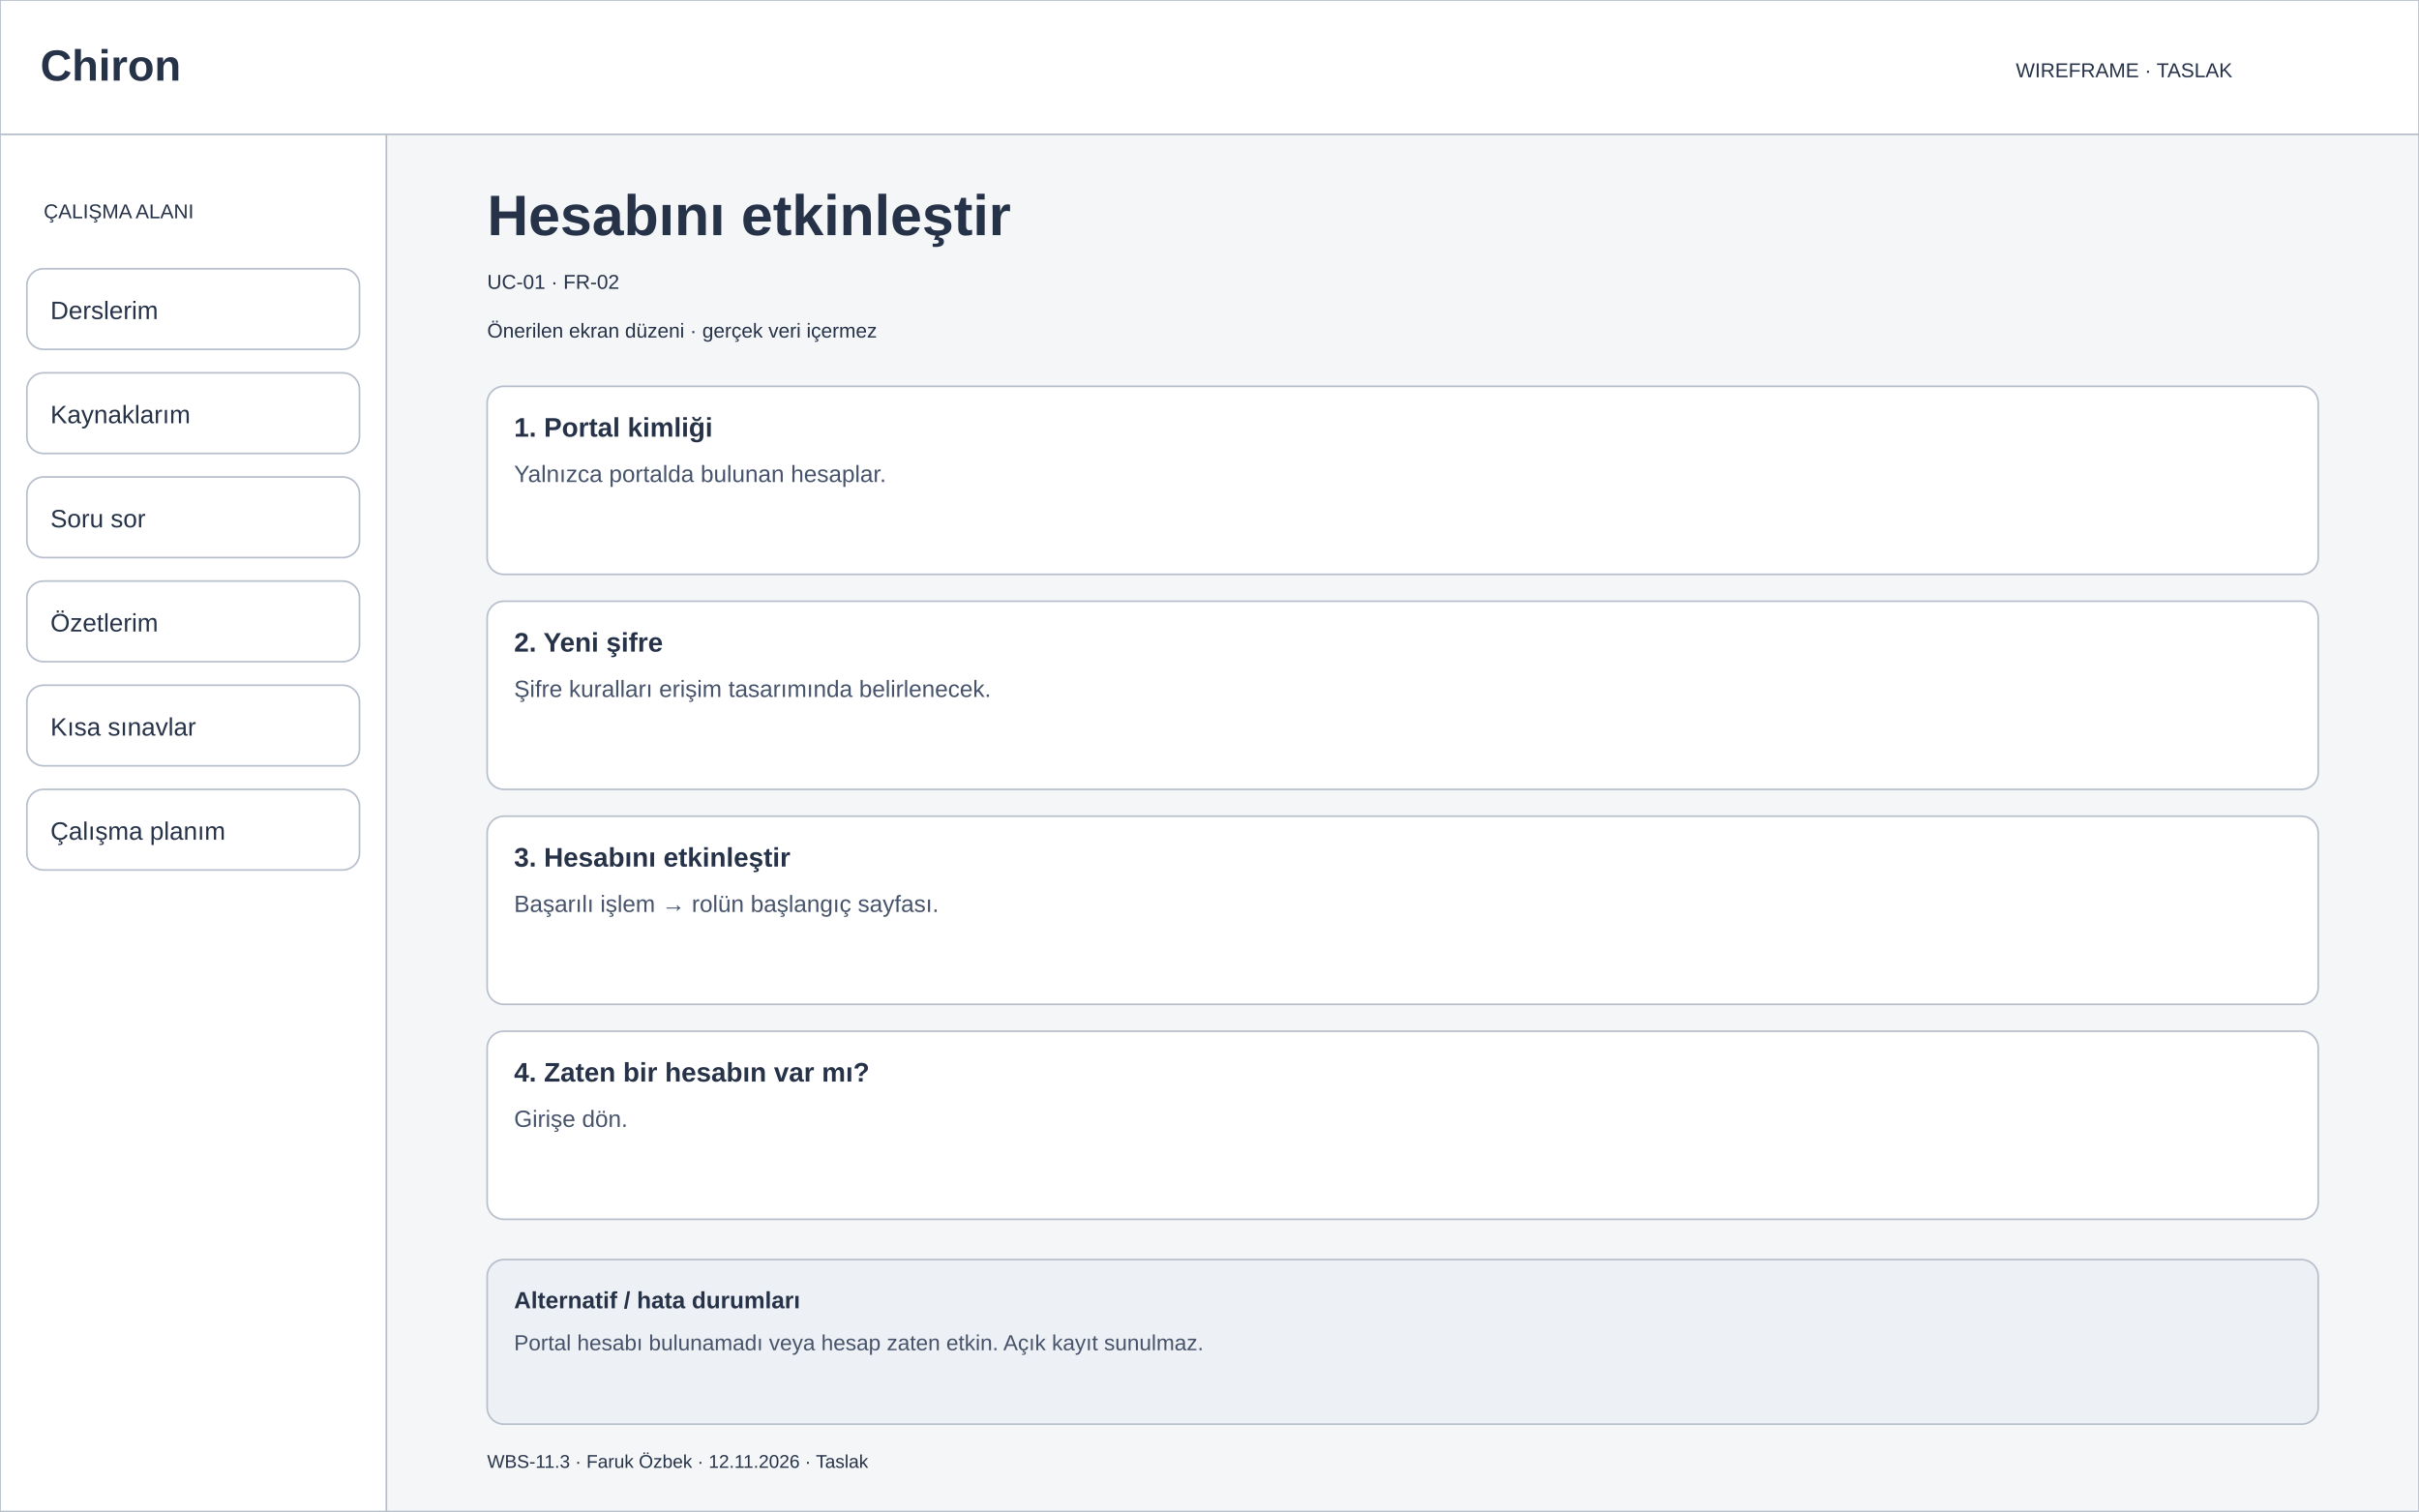
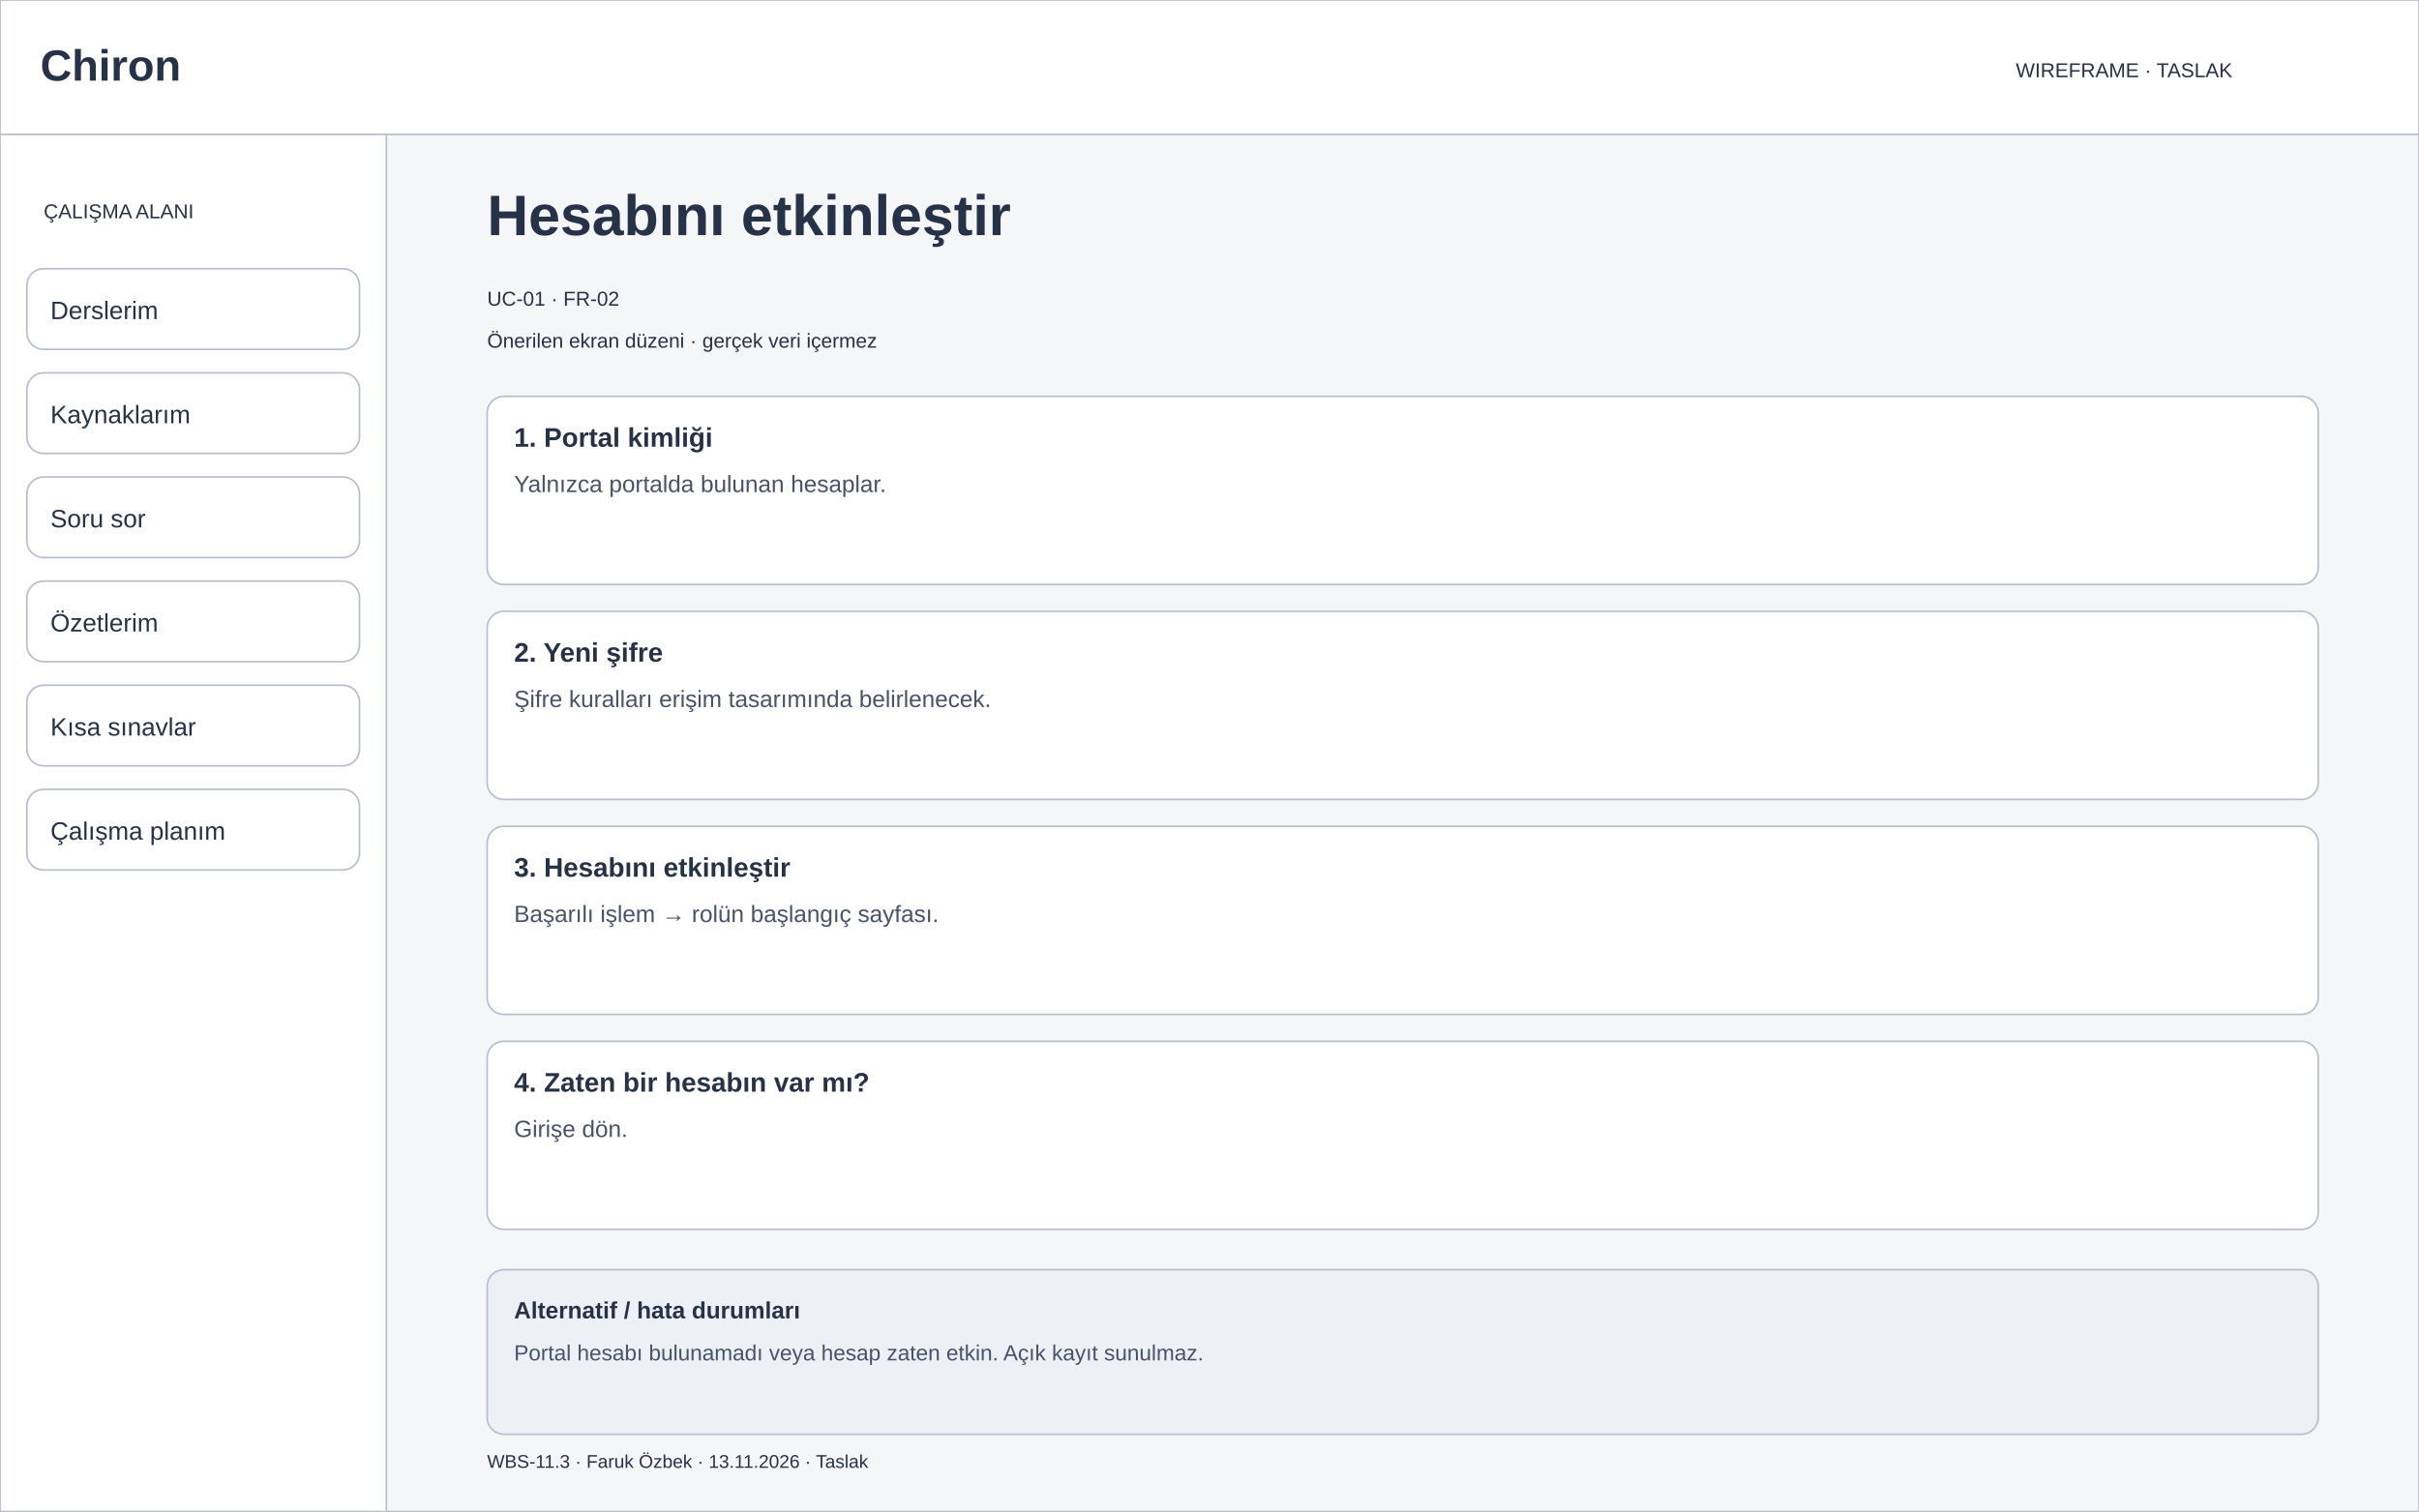
<svg xmlns="http://www.w3.org/2000/svg" width="1440" height="900" viewBox="0 0 1440 900" role="img" aria-labelledby="title desc">
  <rect x="0" y="0" width="1440" height="900" rx="0" fill="#f5f6f8" stroke="#b7bfcc" />
  <rect x="0" y="0" width="1440" height="80" rx="0" fill="#fff" stroke="#b7bfcc" />
  <text x="24" y="48" font-family="Arial, sans-serif" font-size="26" fill="#263248" font-weight="700">Chiron</text>
  <text x="1200" y="46" font-family="Arial, sans-serif" font-size="12" fill="#263248" font-weight="400">WIREFRAME · TASLAK</text>
  <rect x="0" y="80" width="230" height="820" rx="0" fill="#fff" stroke="#b7bfcc" />
  <text x="26" y="130" font-family="Arial, sans-serif" font-size="12" fill="#263248" font-weight="400">ÇALIŞMA ALANI</text>
  <a href="index.html#courses" target="_top">
    <rect x="16" y="160" width="198" height="48" rx="10" fill="#fff" stroke="#b7bfcc" />
    <text x="30" y="190" font-family="Arial, sans-serif" font-size="15" fill="#263248" font-weight="400">Derslerim</text>
  </a>
  <a href="index.html#sources" target="_top">
    <rect x="16" y="222" width="198" height="48" rx="10" fill="#fff" stroke="#b7bfcc" />
    <text x="30" y="252" font-family="Arial, sans-serif" font-size="15" fill="#263248" font-weight="400">Kaynaklarım</text>
  </a>
  <a href="index.html#questions" target="_top">
    <rect x="16" y="284" width="198" height="48" rx="10" fill="#fff" stroke="#b7bfcc" />
    <text x="30" y="314" font-family="Arial, sans-serif" font-size="15" fill="#263248" font-weight="400">Soru sor</text>
  </a>
  <a href="index.html#summaries" target="_top">
    <rect x="16" y="346" width="198" height="48" rx="10" fill="#fff" stroke="#b7bfcc" />
    <text x="30" y="376" font-family="Arial, sans-serif" font-size="15" fill="#263248" font-weight="400">Özetlerim</text>
  </a>
  <a href="index.html#quiz" target="_top">
    <rect x="16" y="408" width="198" height="48" rx="10" fill="#fff" stroke="#b7bfcc" />
    <text x="30" y="438" font-family="Arial, sans-serif" font-size="15" fill="#263248" font-weight="400">Kısa sınavlar</text>
  </a>
  <a href="index.html#planner" target="_top">
    <rect x="16" y="470" width="198" height="48" rx="10" fill="#fff" stroke="#b7bfcc" />
    <text x="30" y="500" font-family="Arial, sans-serif" font-size="15" fill="#263248" font-weight="400">Çalışma planım</text>
  </a>
  <text x="290" y="140" font-family="Arial, sans-serif" font-size="34" fill="#263248" font-weight="700">Hesabını etkinleştir</text>
-   <text x="290" y="172" font-family="Arial, sans-serif" font-size="12" fill="#263248" font-weight="400">UC-01 · FR-02</text>
-   <text x="290" y="201" font-family="Arial, sans-serif" font-size="12" fill="#263248" font-weight="400">Önerilen ekran düzeni · gerçek veri içermez</text>
-   <rect x="290" y="230" width="1090" height="112" rx="10" fill="#fff" stroke="#b7bfcc" />
-   <text x="306" y="260" font-family="Arial, sans-serif" font-size="16" fill="#263248" font-weight="700">1. Portal kimliği</text>
-   <text x="306" y="287" font-family="Arial, sans-serif" font-size="14" fill="#46536a" font-weight="400">Yalnızca portalda bulunan hesaplar.</text>
-   <rect x="290" y="358" width="1090" height="112" rx="10" fill="#fff" stroke="#b7bfcc" />
-   <text x="306" y="388" font-family="Arial, sans-serif" font-size="16" fill="#263248" font-weight="700">2. Yeni şifre</text>
-   <text x="306" y="415" font-family="Arial, sans-serif" font-size="14" fill="#46536a" font-weight="400">Şifre kuralları erişim tasarımında belirlenecek.</text>
-   <rect x="290" y="486" width="1090" height="112" rx="10" fill="#fff" stroke="#b7bfcc" />
-   <text x="306" y="516" font-family="Arial, sans-serif" font-size="16" fill="#263248" font-weight="700">3. Hesabını etkinleştir</text>
-   <text x="306" y="543" font-family="Arial, sans-serif" font-size="14" fill="#46536a" font-weight="400">Başarılı işlem → rolün başlangıç sayfası.</text>
-   <rect x="290" y="614" width="1090" height="112" rx="10" fill="#fff" stroke="#b7bfcc" />
-   <text x="306" y="644" font-family="Arial, sans-serif" font-size="16" fill="#263248" font-weight="700">4. Zaten bir hesabın var mı?</text>
-   <text x="306" y="671" font-family="Arial, sans-serif" font-size="14" fill="#46536a" font-weight="400">Girişe dön.</text>
-   <rect x="290" y="750" width="1090" height="98" rx="10" fill="#edf0f4" stroke="#b7bfcc" />
-   <text x="306" y="779" font-family="Arial, sans-serif" font-size="14" fill="#263248" font-weight="700">Alternatif / hata durumları</text>
-   <text x="306" y="804" font-family="Arial, sans-serif" font-size="13" fill="#46536a" font-weight="400">Portal hesabı bulunamadı veya hesap zaten etkin. Açık kayıt sunulmaz.</text>
-   <text x="290" y="874" font-family="Arial, sans-serif" font-size="11" fill="#263248" font-weight="400">WBS-11.3 · Faruk Özbek · 12.11.2026 · Taslak</text>
+   <text x="290" y="182" font-family="Arial, sans-serif" font-size="12" fill="#263248" font-weight="400">UC-01 · FR-02</text>
+   <text x="290" y="207" font-family="Arial, sans-serif" font-size="12" fill="#263248" font-weight="400">Önerilen ekran düzeni · gerçek veri içermez</text>
+   <rect x="290" y="236" width="1090" height="112" rx="10" fill="#fff" stroke="#b7bfcc" />
+   <text x="306" y="266" font-family="Arial, sans-serif" font-size="16" fill="#263248" font-weight="700">1. Portal kimliği</text>
+   <text x="306" y="293" font-family="Arial, sans-serif" font-size="14" fill="#46536a" font-weight="400">Yalnızca portalda bulunan hesaplar.</text>
+   <rect x="290" y="364" width="1090" height="112" rx="10" fill="#fff" stroke="#b7bfcc" />
+   <text x="306" y="394" font-family="Arial, sans-serif" font-size="16" fill="#263248" font-weight="700">2. Yeni şifre</text>
+   <text x="306" y="421" font-family="Arial, sans-serif" font-size="14" fill="#46536a" font-weight="400">Şifre kuralları erişim tasarımında belirlenecek.</text>
+   <rect x="290" y="492" width="1090" height="112" rx="10" fill="#fff" stroke="#b7bfcc" />
+   <text x="306" y="522" font-family="Arial, sans-serif" font-size="16" fill="#263248" font-weight="700">3. Hesabını etkinleştir</text>
+   <text x="306" y="549" font-family="Arial, sans-serif" font-size="14" fill="#46536a" font-weight="400">Başarılı işlem → rolün başlangıç sayfası.</text>
+   <rect x="290" y="620" width="1090" height="112" rx="10" fill="#fff" stroke="#b7bfcc" />
+   <text x="306" y="650" font-family="Arial, sans-serif" font-size="16" fill="#263248" font-weight="700">4. Zaten bir hesabın var mı?</text>
+   <text x="306" y="677" font-family="Arial, sans-serif" font-size="14" fill="#46536a" font-weight="400">Girişe dön.</text>
+   <rect x="290" y="756" width="1090" height="98" rx="10" fill="#edf0f4" stroke="#b7bfcc" />
+   <text x="306" y="785" font-family="Arial, sans-serif" font-size="14" fill="#263248" font-weight="700">Alternatif / hata durumları</text>
+   <text x="306" y="810" font-family="Arial, sans-serif" font-size="13" fill="#46536a" font-weight="400">Portal hesabı bulunamadı veya hesap zaten etkin. Açık kayıt sunulmaz.</text>
+   <text x="290" y="874" font-family="Arial, sans-serif" font-size="11" fill="#263248" font-weight="400">WBS-11.3 · Faruk Özbek · 13.11.2026 · Taslak</text>
</svg>
